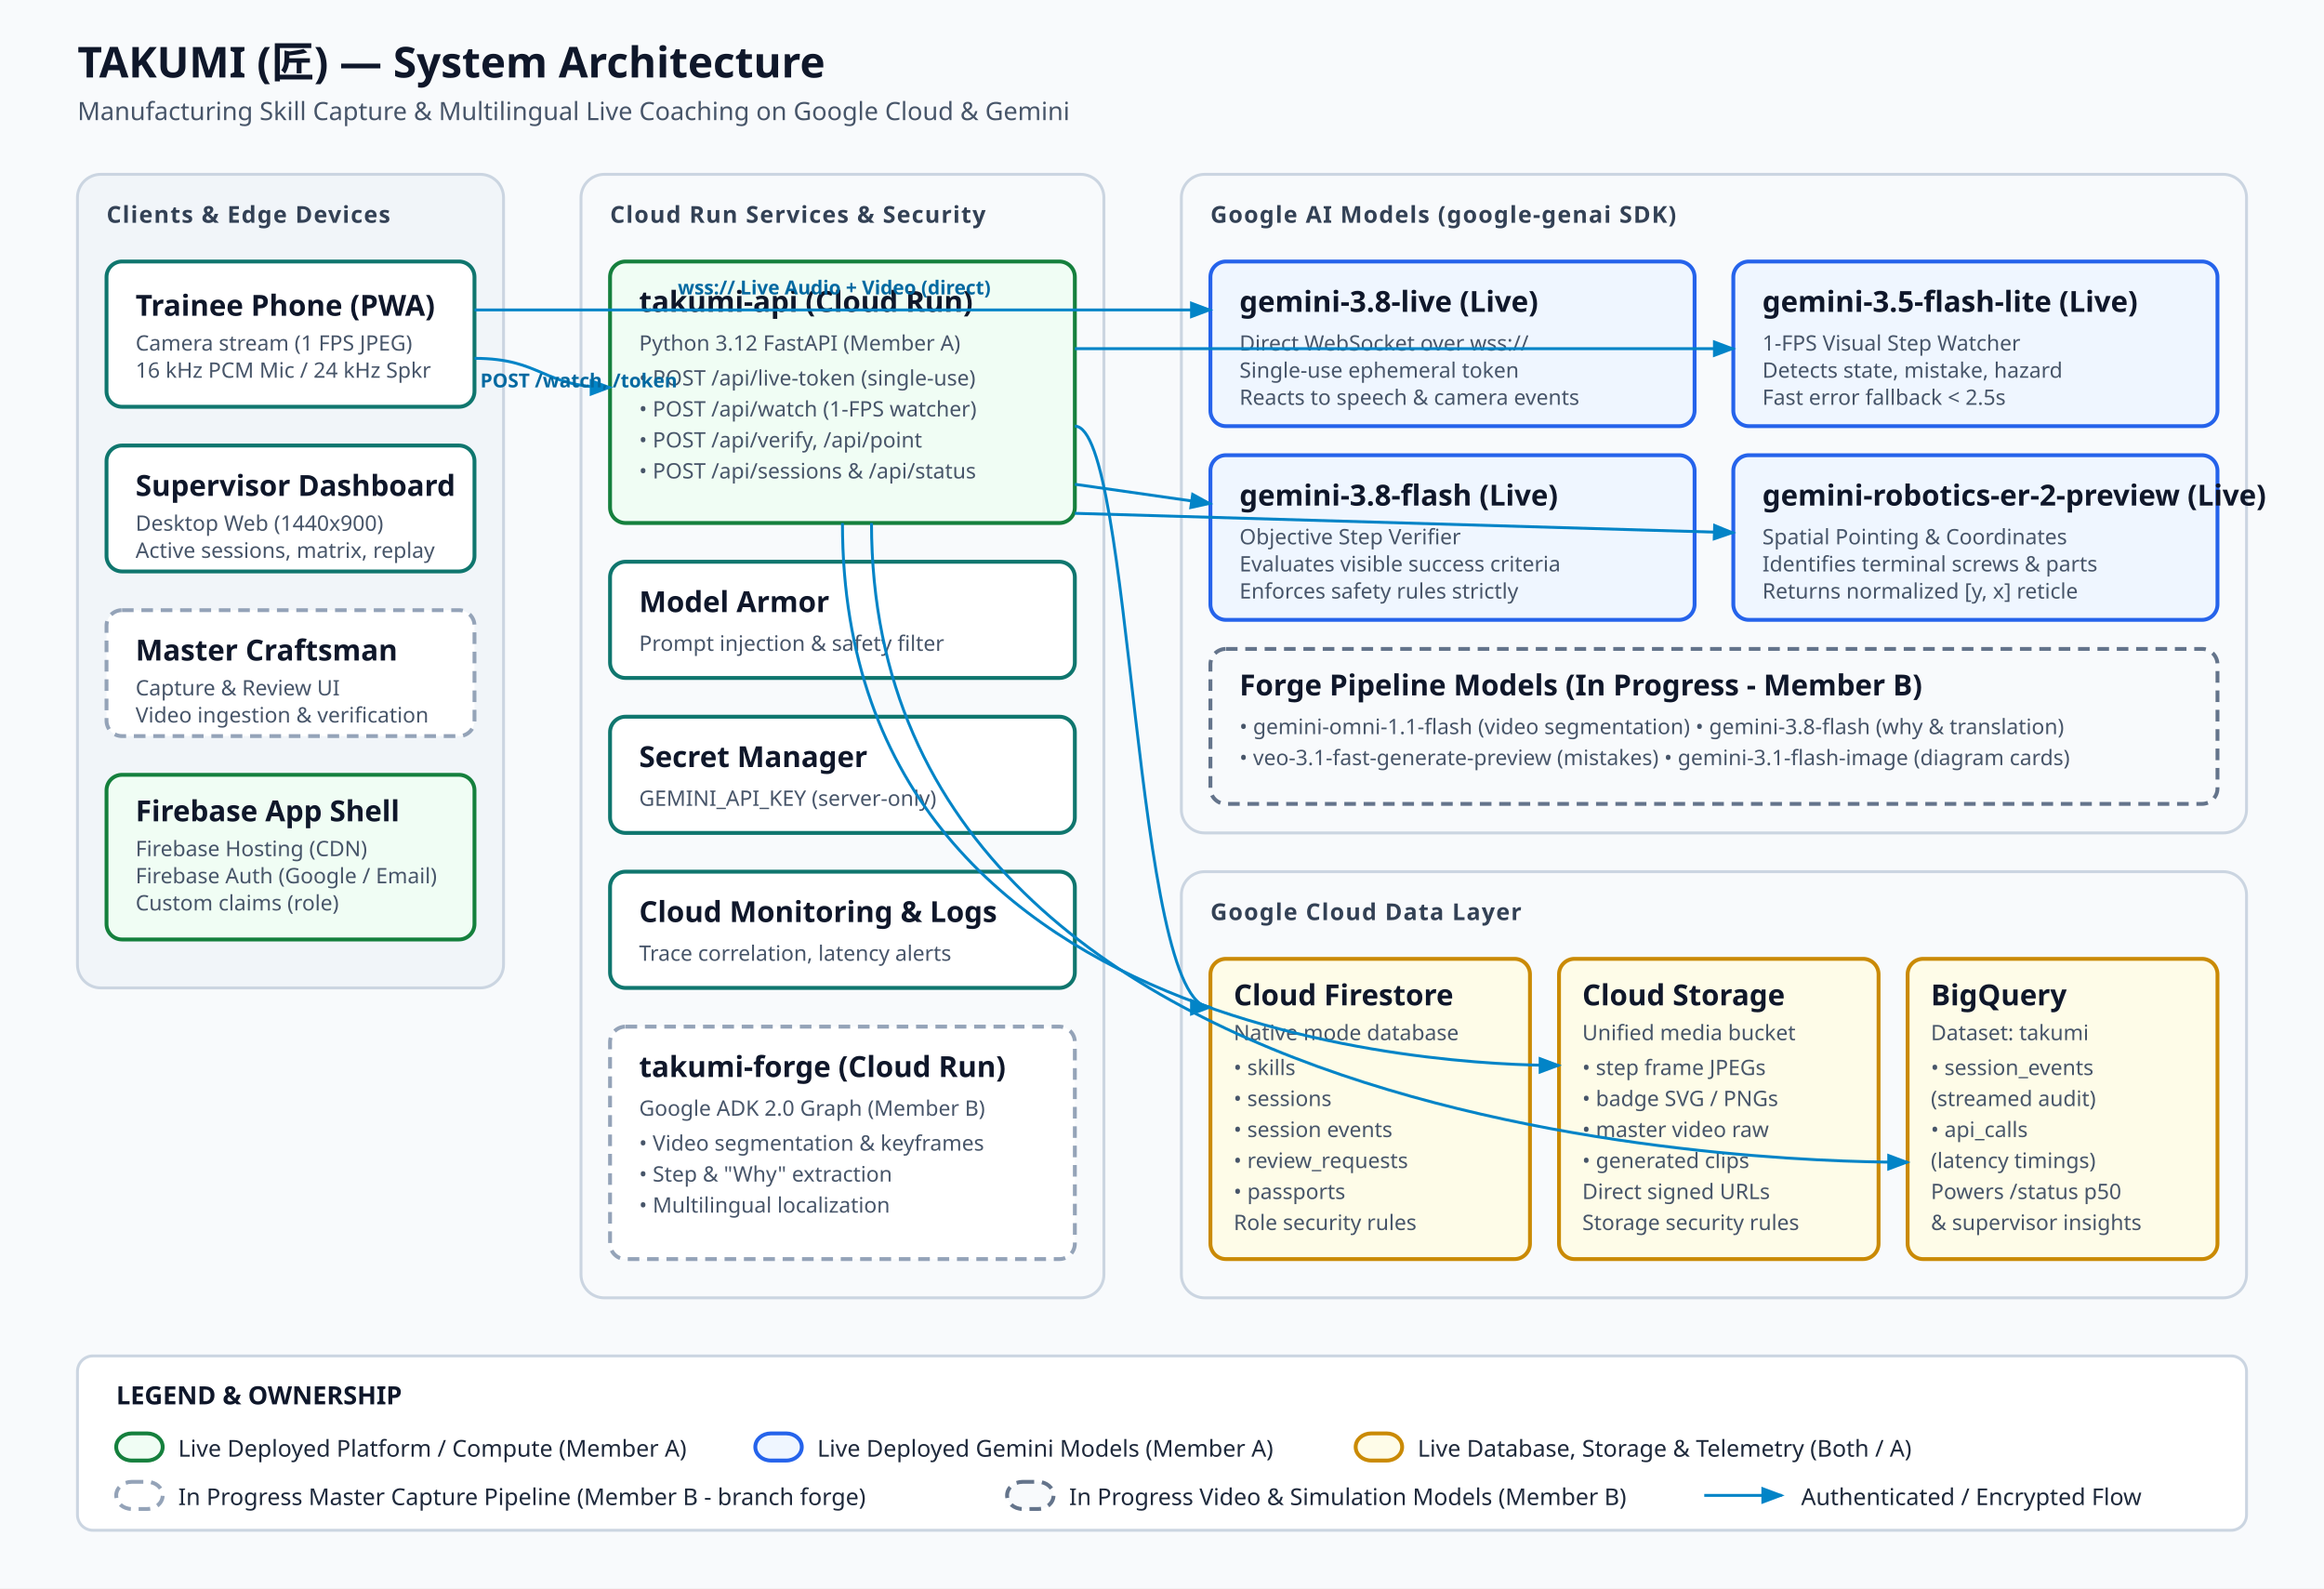
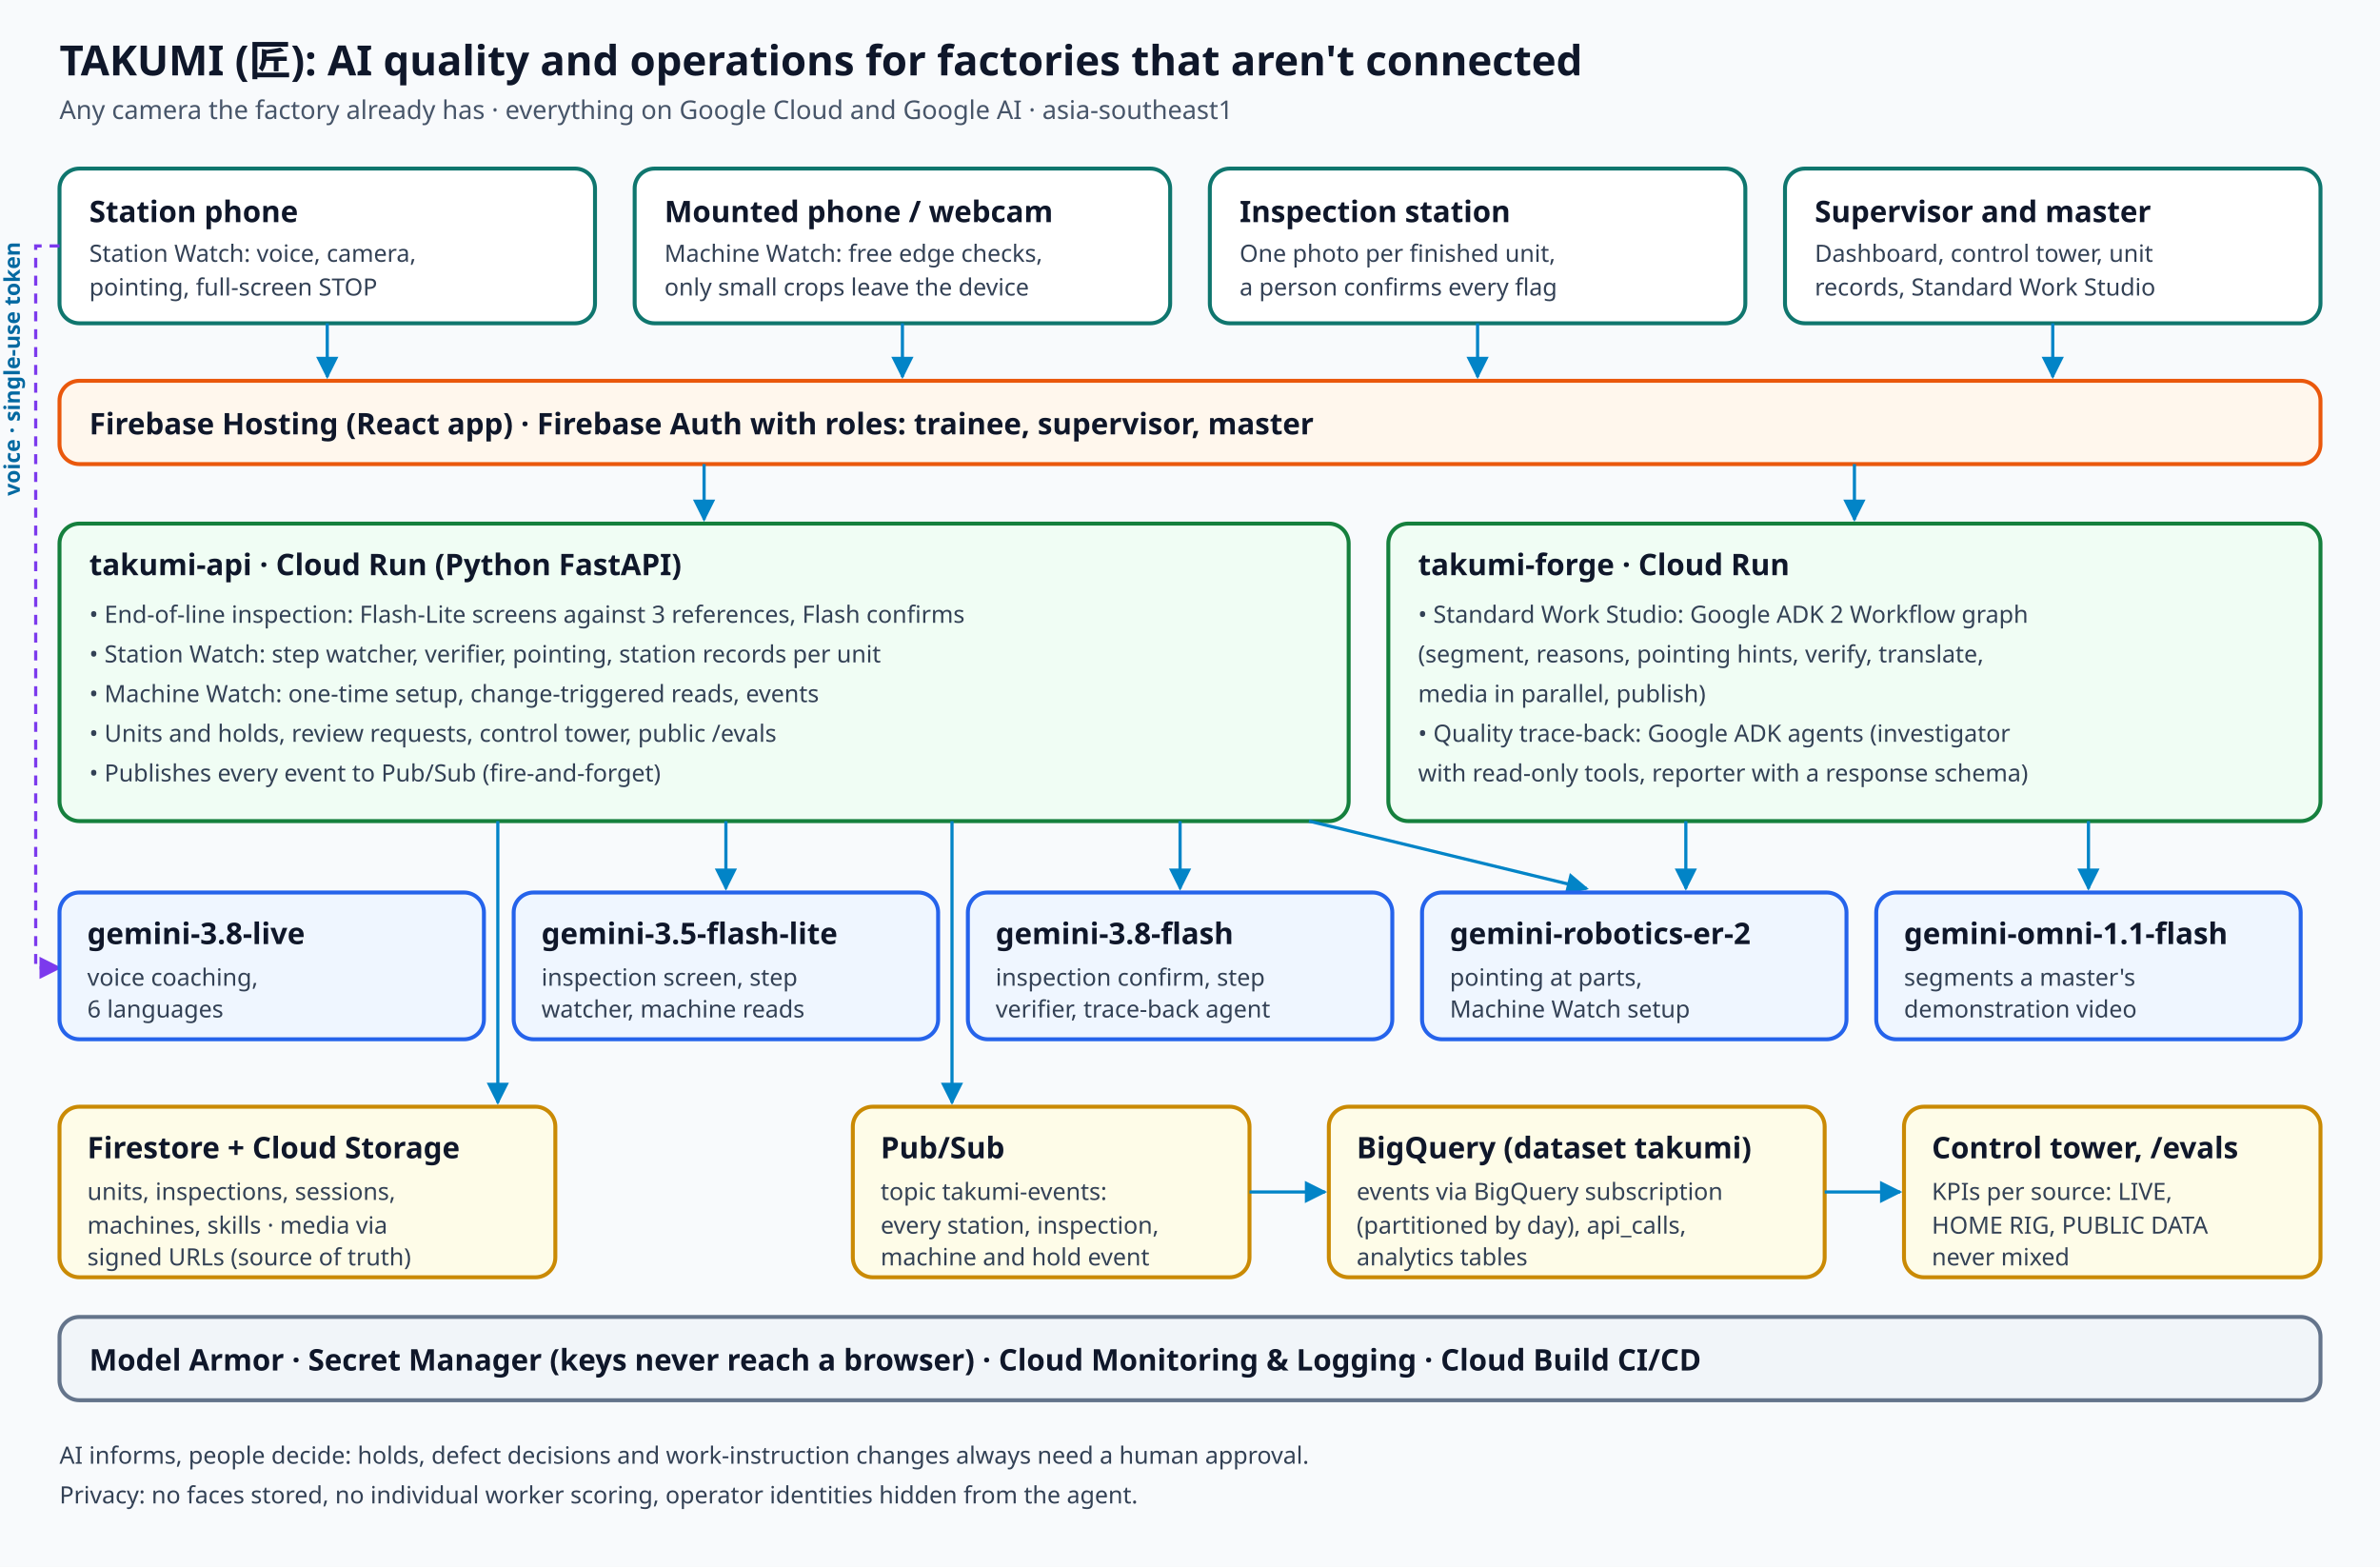
- <svg xmlns="http://www.w3.org/2000/svg" viewBox="0 0 1200 820" width="100%" height="100%">
+ <svg xmlns="http://www.w3.org/2000/svg" viewBox="0 0 1200 790" width="100%" height="100%" role="img" aria-labelledby="t d">
  <defs>
    <style>
      .bg { fill: #f8fafc; }
-       .box { fill: #ffffff; stroke: #0f766e; stroke-width: 2; rx: 8; ry: 8; }
-       .box-dashed { fill: #ffffff; stroke: #94a3b8; stroke-width: 2; stroke-dasharray: 6 4; rx: 8; ry: 8; }
-       .box-cloud { fill: #f0fdf4; stroke: #15803d; stroke-width: 2; rx: 8; ry: 8; }
-       .box-ai { fill: #eff6ff; stroke: #2563eb; stroke-width: 2; rx: 8; ry: 8; }
-       .box-ai-dashed { fill: #f8fafc; stroke: #64748b; stroke-width: 2; stroke-dasharray: 6 4; rx: 8; ry: 8; }
-       .box-data { fill: #fefce8; stroke: #ca8a04; stroke-width: 2; rx: 8; ry: 8; }
-       .text-title { font-family: 'Noto Sans', system-ui, sans-serif; font-size: 15px; font-weight: 700; fill: #0f172a; }
-       .text-sub { font-family: 'Noto Sans', system-ui, sans-serif; font-size: 11px; font-weight: 500; fill: #475569; }
-       .text-flow { font-family: 'Noto Sans', system-ui, sans-serif; font-size: 10px; font-weight: 600; fill: #0369a1; }
-       .arrow { stroke: #0284c7; stroke-width: 1.5; fill: none; marker-end: url(#arrowhead); }
-       .arrow-dashed { stroke: #64748b; stroke-width: 1.5; stroke-dasharray: 4 3; fill: none; marker-end: url(#arrowhead-gray); }
-       .group-label { font-family: 'Noto Sans', system-ui, sans-serif; font-size: 12px; font-weight: 800; text-transform: uppercase; letter-spacing: 0.05em; fill: #334155; }
-       .legend-text { font-family: 'Noto Sans', system-ui, sans-serif; font-size: 12px; font-weight: 500; fill: #1e293b; }
+       .floor { fill: #ffffff; stroke: #0f766e; stroke-width: 2; }
+       .fire { fill: #fff7ed; stroke: #ea580c; stroke-width: 2; }
+       .run { fill: #f0fdf4; stroke: #15803d; stroke-width: 2; }
+       .ai { fill: #eff6ff; stroke: #2563eb; stroke-width: 2; }
+       .data { fill: #fefce8; stroke: #ca8a04; stroke-width: 2; }
+       .ops { fill: #f1f5f9; stroke: #64748b; stroke-width: 2; }
+       .h1 { font: 700 21px 'Noto Sans', system-ui, sans-serif; fill: #0f172a; }
+       .h2 { font: 500 13px 'Noto Sans', system-ui, sans-serif; fill: #475569; }
+       .t { font: 700 15px 'Noto Sans', system-ui, sans-serif; fill: #0f172a; }
+       .s { font: 500 12px 'Noto Sans', system-ui, sans-serif; fill: #334155; }
+       .f { font: 600 11px 'Noto Sans', system-ui, sans-serif; fill: #0369a1; }
+       .foot { font: 500 12px 'Noto Sans', system-ui, sans-serif; fill: #334155; }
+       .a { stroke: #0284c7; stroke-width: 1.6; fill: none; marker-end: url(#ah); }
+       .ad { stroke: #7c3aed; stroke-width: 1.6; stroke-dasharray: 5 4; fill: none; marker-end: url(#ahv); }
    </style>
-     <marker id="arrowhead" markerWidth="8" markerHeight="6" refX="7" refY="3" orient="auto">
-       <polygon points="0 0, 8 3, 0 6" fill="#0284c7" />
+     <marker id="ah" viewBox="0 0 10 10" refX="9" refY="5" markerWidth="7" markerHeight="7" orient="auto-start-reverse">
+       <path d="M0,0 L10,5 L0,10 z" fill="#0284c7" />
    </marker>
-     <marker id="arrowhead-gray" markerWidth="8" markerHeight="6" refX="7" refY="3" orient="auto">
-       <polygon points="0 0, 8 3, 0 6" fill="#64748b" />
+     <marker id="ahv" viewBox="0 0 10 10" refX="9" refY="5" markerWidth="7" markerHeight="7" orient="auto-start-reverse">
+       <path d="M0,0 L10,5 L0,10 z" fill="#7c3aed" />
    </marker>
  </defs>
-   <rect width="1200" height="820" class="bg" />
-   <text x="40" y="40" font-family="'Noto Sans', system-ui, sans-serif" font-size="22" font-weight="800" fill="#0f172a">TAKUMI (匠) — System Architecture</text>
-   <text x="40" y="62" font-family="'Noto Sans', system-ui, sans-serif" font-size="13" font-weight="500" fill="#475569">Manufacturing Skill Capture &amp; Multilingual Live Coaching on Google Cloud &amp; Gemini</text>
-   <rect x="40" y="90" width="220" height="420" fill="#f1f5f9" stroke="#cbd5e1" stroke-width="1.5" rx="12" />
-   <text x="55" y="115" class="group-label">Clients &amp; Edge Devices</text>
-   <g transform="translate(55, 135)">
-     <rect width="190" height="75" class="box" />
-     <text x="15" y="28" class="text-title">Trainee Phone (PWA)</text>
-     <text x="15" y="46" class="text-sub">Camera stream (1 FPS JPEG)</text>
-     <text x="15" y="60" class="text-sub">16 kHz PCM Mic / 24 kHz Spkr</text>
-   </g>
-   <g transform="translate(55, 230)">
-     <rect width="190" height="65" class="box" />
-     <text x="15" y="26" class="text-title">Supervisor Dashboard</text>
-     <text x="15" y="44" class="text-sub">Desktop Web (1440x900)</text>
-     <text x="15" y="58" class="text-sub">Active sessions, matrix, replay</text>
-   </g>
-   <g transform="translate(55, 315)">
-     <rect width="190" height="65" class="box-dashed" />
-     <text x="15" y="26" class="text-title">Master Craftsman</text>
-     <text x="15" y="44" class="text-sub">Capture &amp; Review UI</text>
-     <text x="15" y="58" class="text-sub">Video ingestion &amp; verification</text>
-   </g>
-   <g transform="translate(55, 400)">
-     <rect width="190" height="85" class="box-cloud" />
-     <text x="15" y="24" class="text-title">Firebase App Shell</text>
-     <text x="15" y="42" class="text-sub">Firebase Hosting (CDN)</text>
-     <text x="15" y="56" class="text-sub">Firebase Auth (Google / Email)</text>
-     <text x="15" y="70" class="text-sub">Custom claims (role)</text>
-   </g>
-   <rect x="300" y="90" width="270" height="580" fill="#f8fafc" stroke="#cbd5e1" stroke-width="1.5" rx="12" />
-   <text x="315" y="115" class="group-label">Cloud Run Services &amp; Security</text>
-   <g transform="translate(315, 135)">
-     <rect width="240" height="135" class="box-cloud" />
-     <text x="15" y="26" class="text-title">takumi-api (Cloud Run)</text>
-     <text x="15" y="46" class="text-sub">Python 3.12 FastAPI (Member A)</text>
-     <text x="15" y="64" class="text-sub">• POST /api/live-token (single-use)</text>
-     <text x="15" y="80" class="text-sub">• POST /api/watch (1-FPS watcher)</text>
-     <text x="15" y="96" class="text-sub">• POST /api/verify, /api/point</text>
-     <text x="15" y="112" class="text-sub">• POST /api/sessions &amp; /api/status</text>
-   </g>
-   <g transform="translate(315, 290)">
-     <rect width="240" height="60" class="box" />
-     <text x="15" y="26" class="text-title">Model Armor</text>
-     <text x="15" y="46" class="text-sub">Prompt injection &amp; safety filter</text>
-   </g>
-   <g transform="translate(315, 370)">
-     <rect width="240" height="60" class="box" />
-     <text x="15" y="26" class="text-title">Secret Manager</text>
-     <text x="15" y="46" class="text-sub">GEMINI_API_KEY (server-only)</text>
-   </g>
-   <g transform="translate(315, 450)">
-     <rect width="240" height="60" class="box" />
-     <text x="15" y="26" class="text-title">Cloud Monitoring &amp; Logs</text>
-     <text x="15" y="46" class="text-sub">Trace correlation, latency alerts</text>
-   </g>
-   <g transform="translate(315, 530)">
-     <rect width="240" height="120" class="box-dashed" />
-     <text x="15" y="26" class="text-title">takumi-forge (Cloud Run)</text>
-     <text x="15" y="46" class="text-sub">Google ADK 2.0 Graph (Member B)</text>
-     <text x="15" y="64" class="text-sub">• Video segmentation &amp; keyframes</text>
-     <text x="15" y="80" class="text-sub">• Step &amp; "Why" extraction</text>
-     <text x="15" y="96" class="text-sub">• Multilingual localization</text>
-   </g>
-   <rect x="610" y="90" width="550" height="340" fill="#f8fafc" stroke="#cbd5e1" stroke-width="1.5" rx="12" />
-   <text x="625" y="115" class="group-label">Google AI Models (google-genai SDK)</text>
-   <g transform="translate(625, 135)">
-     <rect width="250" height="85" class="box-ai" />
-     <text x="15" y="26" class="text-title">gemini-3.8-live (Live)</text>
-     <text x="15" y="46" class="text-sub">Direct WebSocket over wss://</text>
-     <text x="15" y="60" class="text-sub">Single-use ephemeral token</text>
-     <text x="15" y="74" class="text-sub">Reacts to speech &amp; camera events</text>
-   </g>
-   <g transform="translate(895, 135)">
-     <rect width="250" height="85" class="box-ai" />
-     <text x="15" y="26" class="text-title">gemini-3.5-flash-lite (Live)</text>
-     <text x="15" y="46" class="text-sub">1-FPS Visual Step Watcher</text>
-     <text x="15" y="60" class="text-sub">Detects state, mistake, hazard</text>
-     <text x="15" y="74" class="text-sub">Fast error fallback &lt; 2.5s</text>
-   </g>
-   <g transform="translate(625, 235)">
-     <rect width="250" height="85" class="box-ai" />
-     <text x="15" y="26" class="text-title">gemini-3.8-flash (Live)</text>
-     <text x="15" y="46" class="text-sub">Objective Step Verifier</text>
-     <text x="15" y="60" class="text-sub">Evaluates visible success criteria</text>
-     <text x="15" y="74" class="text-sub">Enforces safety rules strictly</text>
-   </g>
-   <g transform="translate(895, 235)">
-     <rect width="250" height="85" class="box-ai" />
-     <text x="15" y="26" class="text-title">gemini-robotics-er-2-preview (Live)</text>
-     <text x="15" y="46" class="text-sub">Spatial Pointing &amp; Coordinates</text>
-     <text x="15" y="60" class="text-sub">Identifies terminal screws &amp; parts</text>
-     <text x="15" y="74" class="text-sub">Returns normalized [y, x] reticle</text>
-   </g>
-   <g transform="translate(625, 335)">
-     <rect width="520" height="80" class="box-ai-dashed" />
-     <text x="15" y="24" class="text-title">Forge Pipeline Models (In Progress - Member B)</text>
-     <text x="15" y="44" class="text-sub">• gemini-omni-1.1-flash (video segmentation)  • gemini-3.8-flash (why &amp; translation)</text>
-     <text x="15" y="60" class="text-sub">• veo-3.1-fast-generate-preview (mistakes)    • gemini-3.1-flash-image (diagram cards)</text>
-   </g>
-   <rect x="610" y="450" width="550" height="220" fill="#f8fafc" stroke="#cbd5e1" stroke-width="1.5" rx="12" />
-   <text x="625" y="475" class="group-label">Google Cloud Data Layer</text>
-   <g transform="translate(625, 495)">
-     <rect width="165" height="155" class="box-data" />
-     <text x="12" y="24" class="text-title">Cloud Firestore</text>
-     <text x="12" y="42" class="text-sub">Native mode database</text>
-     <text x="12" y="60" class="text-sub">• skills</text>
-     <text x="12" y="76" class="text-sub">• sessions</text>
-     <text x="12" y="92" class="text-sub">• session events</text>
-     <text x="12" y="108" class="text-sub">• review_requests</text>
-     <text x="12" y="124" class="text-sub">• passports</text>
-     <text x="12" y="140" class="text-sub">Role security rules</text>
-   </g>
-   <g transform="translate(805, 495)">
-     <rect width="165" height="155" class="box-data" />
-     <text x="12" y="24" class="text-title">Cloud Storage</text>
-     <text x="12" y="42" class="text-sub">Unified media bucket</text>
-     <text x="12" y="60" class="text-sub">• step frame JPEGs</text>
-     <text x="12" y="76" class="text-sub">• badge SVG / PNGs</text>
-     <text x="12" y="92" class="text-sub">• master video raw</text>
-     <text x="12" y="108" class="text-sub">• generated clips</text>
-     <text x="12" y="124" class="text-sub">Direct signed URLs</text>
-     <text x="12" y="140" class="text-sub">Storage security rules</text>
-   </g>
-   <g transform="translate(985, 495)">
-     <rect width="160" height="155" class="box-data" />
-     <text x="12" y="24" class="text-title">BigQuery</text>
-     <text x="12" y="42" class="text-sub">Dataset: takumi</text>
-     <text x="12" y="60" class="text-sub">• session_events</text>
-     <text x="12" y="76" class="text-sub">  (streamed audit)</text>
-     <text x="12" y="92" class="text-sub">• api_calls</text>
-     <text x="12" y="108" class="text-sub">  (latency timings)</text>
-     <text x="12" y="124" class="text-sub">Powers /status p50</text>
-     <text x="12" y="140" class="text-sub">&amp; supervisor insights</text>
-   </g>
-   <path d="M 245, 160 C 440, 160 440, 160 625, 160" class="arrow" />
-   <text x="350" y="152" class="text-flow">wss:// Live Audio + Video (direct)</text>
-   <path d="M 245, 185 C 280, 185 280, 200 315, 200" class="arrow" />
-   <text x="248" y="200" class="text-flow">POST /watch, /token</text>
-   <path d="M 555, 180 L 895, 180" class="arrow" />
-   <path d="M 555, 250 L 625, 260" class="arrow" />
-   <path d="M 555, 265 L 895, 275" class="arrow" />
-   <path d="M 555, 220 C 585, 220 585, 520 625, 520" class="arrow" />
-   <path d="M 435, 270 C 435, 550 780, 550 805, 550" class="arrow" />
-   <path d="M 450, 270 C 450, 600 950, 600 985, 600" class="arrow" />
-   <rect x="40" y="700" width="1120" height="90" fill="#ffffff" stroke="#cbd5e1" stroke-width="1.5" rx="8" />
-   <text x="60" y="725" font-family="'Noto Sans', system-ui, sans-serif" font-size="13" font-weight="700" fill="#0f172a">LEGEND &amp; OWNERSHIP</text>
-   <rect x="60" y="740" width="24" height="14" class="box-cloud" />
-   <text x="92" y="752" class="legend-text">Live Deployed Platform / Compute (Member A)</text>
-   <rect x="390" y="740" width="24" height="14" class="box-ai" />
-   <text x="422" y="752" class="legend-text">Live Deployed Gemini Models (Member A)</text>
-   <rect x="700" y="740" width="24" height="14" class="box-data" />
-   <text x="732" y="752" class="legend-text">Live Database, Storage &amp; Telemetry (Both / A)</text>
-   <rect x="60" y="765" width="24" height="14" class="box-dashed" />
-   <text x="92" y="777" class="legend-text">In Progress Master Capture Pipeline (Member B - branch forge)</text>
-   <rect x="520" y="765" width="24" height="14" class="box-ai-dashed" />
-   <text x="552" y="777" class="legend-text">In Progress Video &amp; Simulation Models (Member B)</text>
-   <line x1="880" y1="772" x2="920" y2="772" class="arrow" />
-   <text x="930" y="777" class="legend-text">Authenticated / Encrypted Flow</text>
+   <rect class="bg" width="1200" height="790" />
+   <text class="h1" x="30" y="38">TAKUMI (匠): AI quality and operations for factories that aren't connected</text>
+   <text class="h2" x="30" y="60">Any camera the factory already has · everything on Google Cloud and Google AI · asia-southeast1</text>
+   <rect class="floor" x="30" y="85" width="270" height="78" rx="10" />
+   <text class="t" x="45" y="112">Station phone</text>
+   <text class="s" x="45" y="132">Station Watch: voice, camera,</text>
+   <text class="s" x="45" y="149">pointing, full-screen STOP</text>
+   <rect class="floor" x="320" y="85" width="270" height="78" rx="10" />
+   <text class="t" x="335" y="112">Mounted phone / webcam</text>
+   <text class="s" x="335" y="132">Machine Watch: free edge checks,</text>
+   <text class="s" x="335" y="149">only small crops leave the device</text>
+   <rect class="floor" x="610" y="85" width="270" height="78" rx="10" />
+   <text class="t" x="625" y="112">Inspection station</text>
+   <text class="s" x="625" y="132">One photo per finished unit,</text>
+   <text class="s" x="625" y="149">a person confirms every flag</text>
+   <rect class="floor" x="900" y="85" width="270" height="78" rx="10" />
+   <text class="t" x="915" y="112">Supervisor and master</text>
+   <text class="s" x="915" y="132">Dashboard, control tower, unit</text>
+   <text class="s" x="915" y="149">records, Standard Work Studio</text>
+   <path class="a" d="M165 163 V190" />
+   <path class="a" d="M455 163 V190" />
+   <path class="a" d="M745 163 V190" />
+   <path class="a" d="M1035 163 V190" />
+   <rect class="fire" x="30" y="192" width="1140" height="42" rx="10" />
+   <text class="t" x="45" y="219">Firebase Hosting (React app) · Firebase Auth with roles: trainee, supervisor, master</text>
+   <path class="a" d="M355 234 V262" />
+   <path class="a" d="M935 234 V262" />
+   <rect class="run" x="30" y="264" width="650" height="150" rx="10" />
+   <text class="t" x="45" y="290">takumi-api · Cloud Run (Python FastAPI)</text>
+   <text class="s" x="45" y="314">• End-of-line inspection: Flash-Lite screens against 3 references, Flash confirms</text>
+   <text class="s" x="45" y="334">• Station Watch: step watcher, verifier, pointing, station records per unit</text>
+   <text class="s" x="45" y="354">• Machine Watch: one-time setup, change-triggered reads, events</text>
+   <text class="s" x="45" y="374">• Units and holds, review requests, control tower, public /evals</text>
+   <text class="s" x="45" y="394">• Publishes every event to Pub/Sub (fire-and-forget)</text>
+   <rect class="run" x="700" y="264" width="470" height="150" rx="10" />
+   <text class="t" x="715" y="290">takumi-forge · Cloud Run</text>
+   <text class="s" x="715" y="314">• Standard Work Studio: Google ADK 2 Workflow graph</text>
+   <text class="s" x="715" y="334">  (segment, reasons, pointing hints, verify, translate,</text>
+   <text class="s" x="715" y="354">  media in parallel, publish)</text>
+   <text class="s" x="715" y="374">• Quality trace-back: Google ADK agents (investigator</text>
+   <text class="s" x="715" y="394">  with read-only tools, reporter with a response schema)</text>
+   <path class="ad" d="M30 124 H18 V488 H30" />
+   <text class="f" x="10" y="250" transform="rotate(-90 10 250)">voice · single-use token</text>
+   <path class="a" d="M366 414 V448" />
+   <path class="a" d="M595 414 V448" />
+   <path class="a" d="M660 414 L800 448" />
+   <path class="a" d="M850 414 V448" />
+   <path class="a" d="M1053 414 V448" />
+   <rect class="ai" x="30" y="450" width="214" height="74" rx="10" />
+   <text class="t" x="44" y="476">gemini-3.8-live</text>
+   <text class="s" x="44" y="497">voice coaching,</text>
+   <text class="s" x="44" y="513">6 languages</text>
+   <rect class="ai" x="259" y="450" width="214" height="74" rx="10" />
+   <text class="t" x="273" y="476">gemini-3.5-flash-lite</text>
+   <text class="s" x="273" y="497">inspection screen, step</text>
+   <text class="s" x="273" y="513">watcher, machine reads</text>
+   <rect class="ai" x="488" y="450" width="214" height="74" rx="10" />
+   <text class="t" x="502" y="476">gemini-3.8-flash</text>
+   <text class="s" x="502" y="497">inspection confirm, step</text>
+   <text class="s" x="502" y="513">verifier, trace-back agent</text>
+   <rect class="ai" x="717" y="450" width="214" height="74" rx="10" />
+   <text class="t" x="731" y="476">gemini-robotics-er-2</text>
+   <text class="s" x="731" y="497">pointing at parts,</text>
+   <text class="s" x="731" y="513">Machine Watch setup</text>
+   <rect class="ai" x="946" y="450" width="214" height="74" rx="10" />
+   <text class="t" x="960" y="476">gemini-omni-1.1-flash</text>
+   <text class="s" x="960" y="497">segments a master's</text>
+   <text class="s" x="960" y="513">demonstration video</text>
+   <path class="a" d="M251 414 V556" />
+   <path class="a" d="M480 414 V556" />
+   <rect class="data" x="30" y="558" width="250" height="86" rx="10" />
+   <text class="t" x="44" y="584">Firestore + Cloud Storage</text>
+   <text class="s" x="44" y="605">units, inspections, sessions,</text>
+   <text class="s" x="44" y="622">machines, skills · media via</text>
+   <text class="s" x="44" y="638">signed URLs (source of truth)</text>
+   <rect class="data" x="430" y="558" width="200" height="86" rx="10" />
+   <text class="t" x="444" y="584">Pub/Sub</text>
+   <text class="s" x="444" y="605">topic takumi-events:</text>
+   <text class="s" x="444" y="622">every station, inspection,</text>
+   <text class="s" x="444" y="638">machine and hold event</text>
+   <path class="a" d="M630 601 H668" />
+   <rect class="data" x="670" y="558" width="250" height="86" rx="10" />
+   <text class="t" x="684" y="584">BigQuery (dataset takumi)</text>
+   <text class="s" x="684" y="605">events via BigQuery subscription</text>
+   <text class="s" x="684" y="622">(partitioned by day), api_calls,</text>
+   <text class="s" x="684" y="638">analytics tables</text>
+   <path class="a" d="M920 601 H958" />
+   <rect class="data" x="960" y="558" width="210" height="86" rx="10" />
+   <text class="t" x="974" y="584">Control tower, /evals</text>
+   <text class="s" x="974" y="605">KPIs per source: LIVE,</text>
+   <text class="s" x="974" y="622">HOME RIG, PUBLIC DATA</text>
+   <text class="s" x="974" y="638">never mixed</text>
+   <rect class="ops" x="30" y="664" width="1140" height="42" rx="10" />
+   <text class="t" x="45" y="691">Model Armor · Secret Manager (keys never reach a browser) · Cloud Monitoring &amp; Logging · Cloud Build CI/CD</text>
+   <text class="foot" x="30" y="738">AI informs, people decide: holds, defect decisions and work-instruction changes always need a human approval.</text>
+   <text class="foot" x="30" y="758">Privacy: no faces stored, no individual worker scoring, operator identities hidden from the agent.</text>
</svg>
